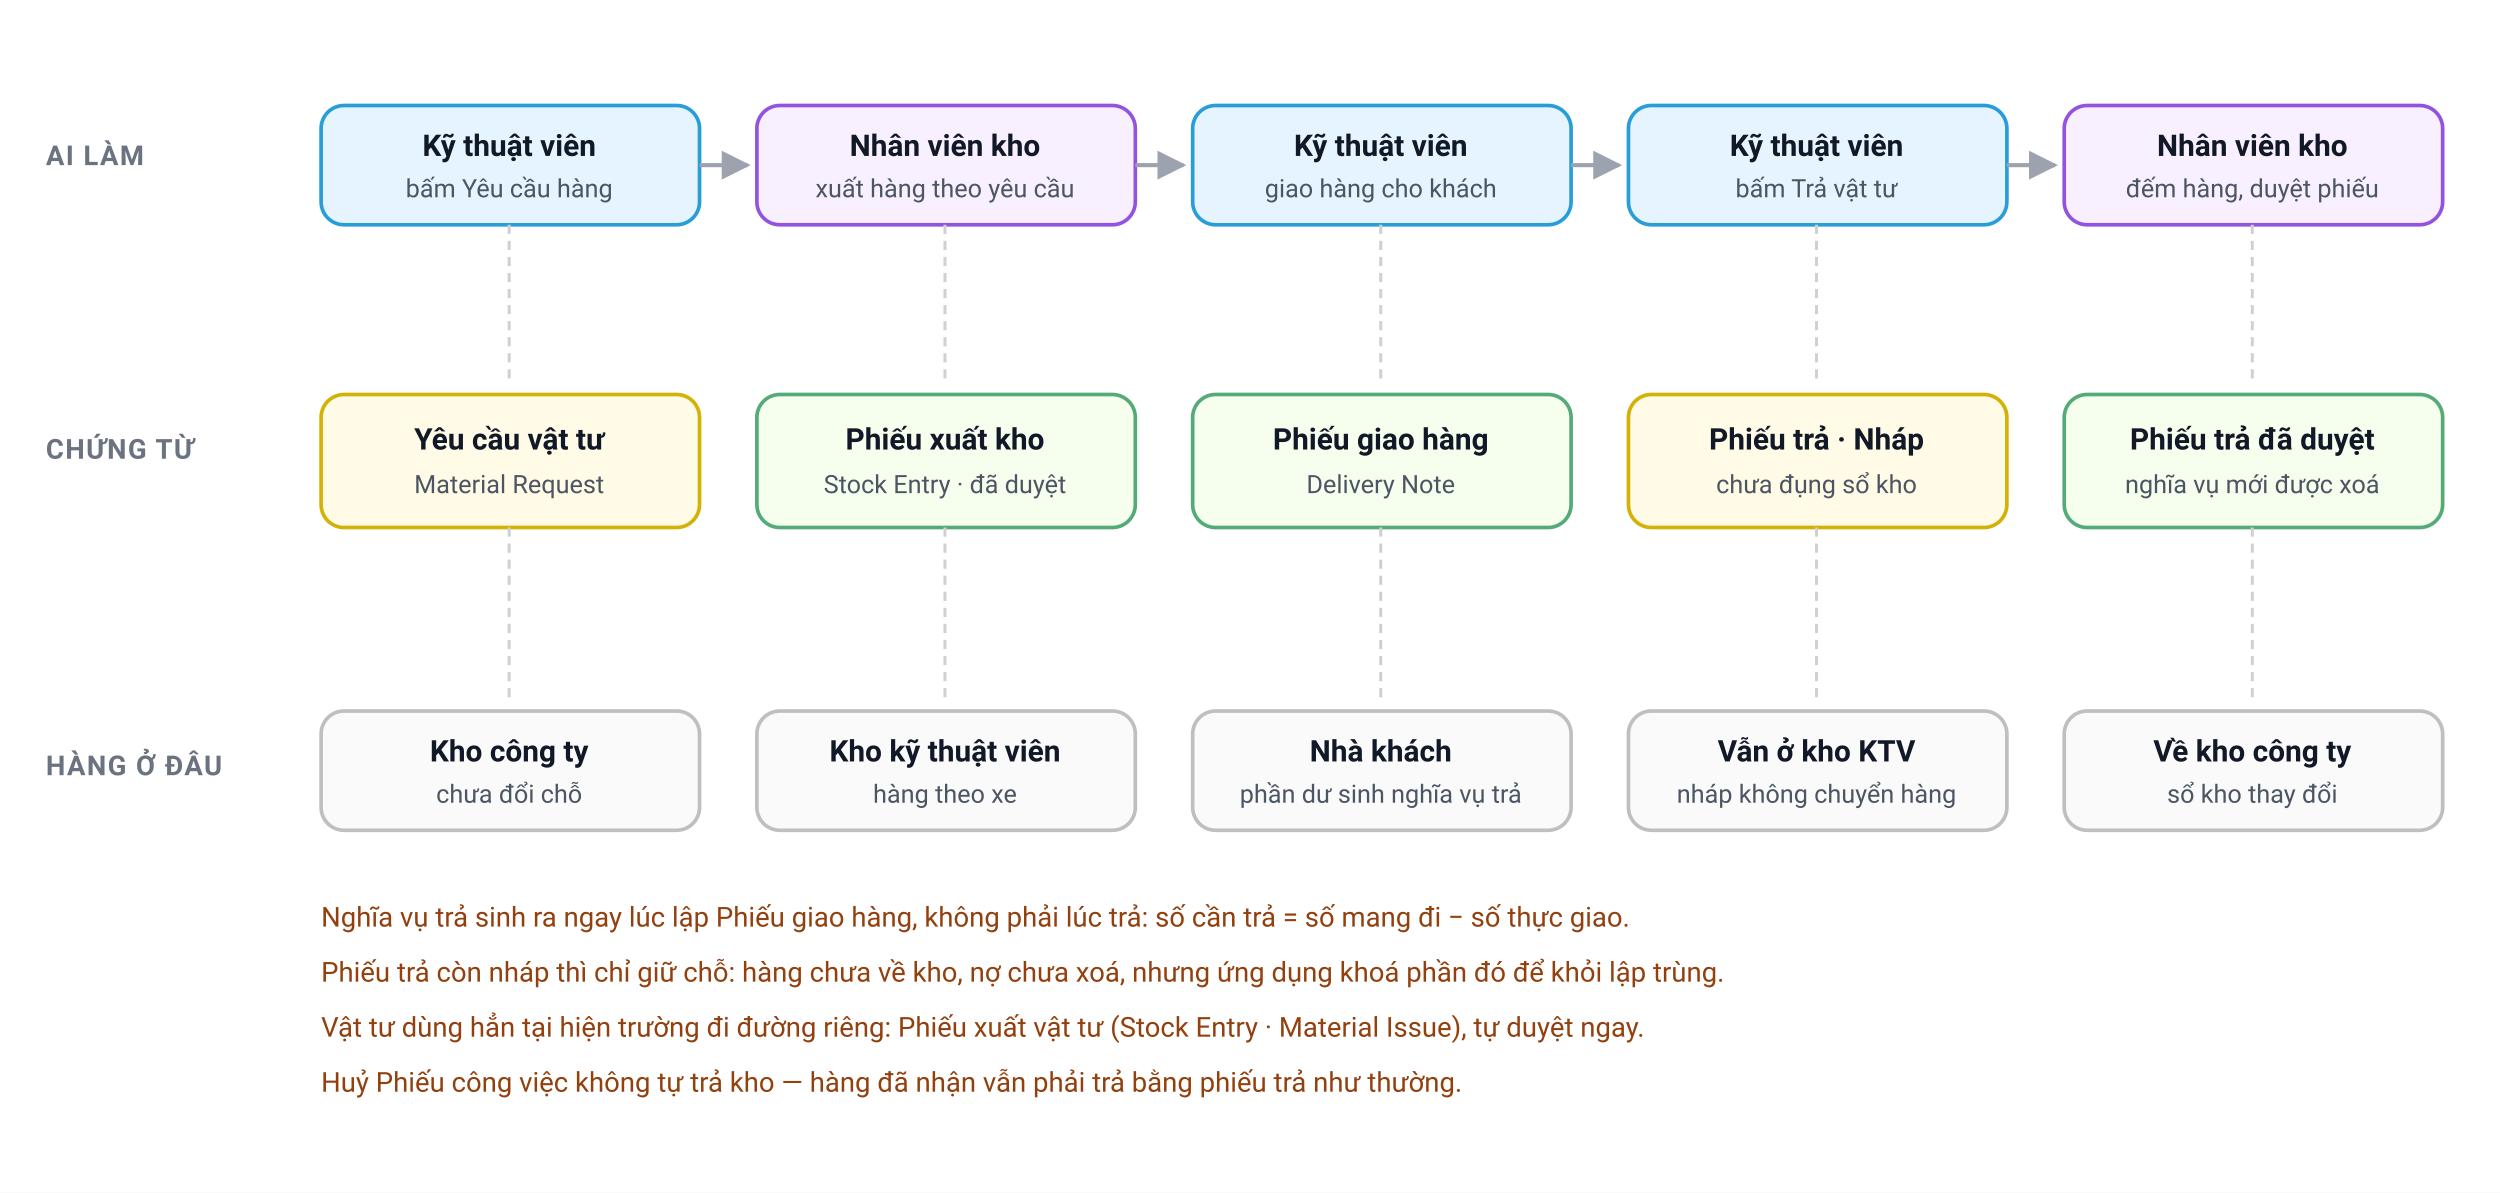
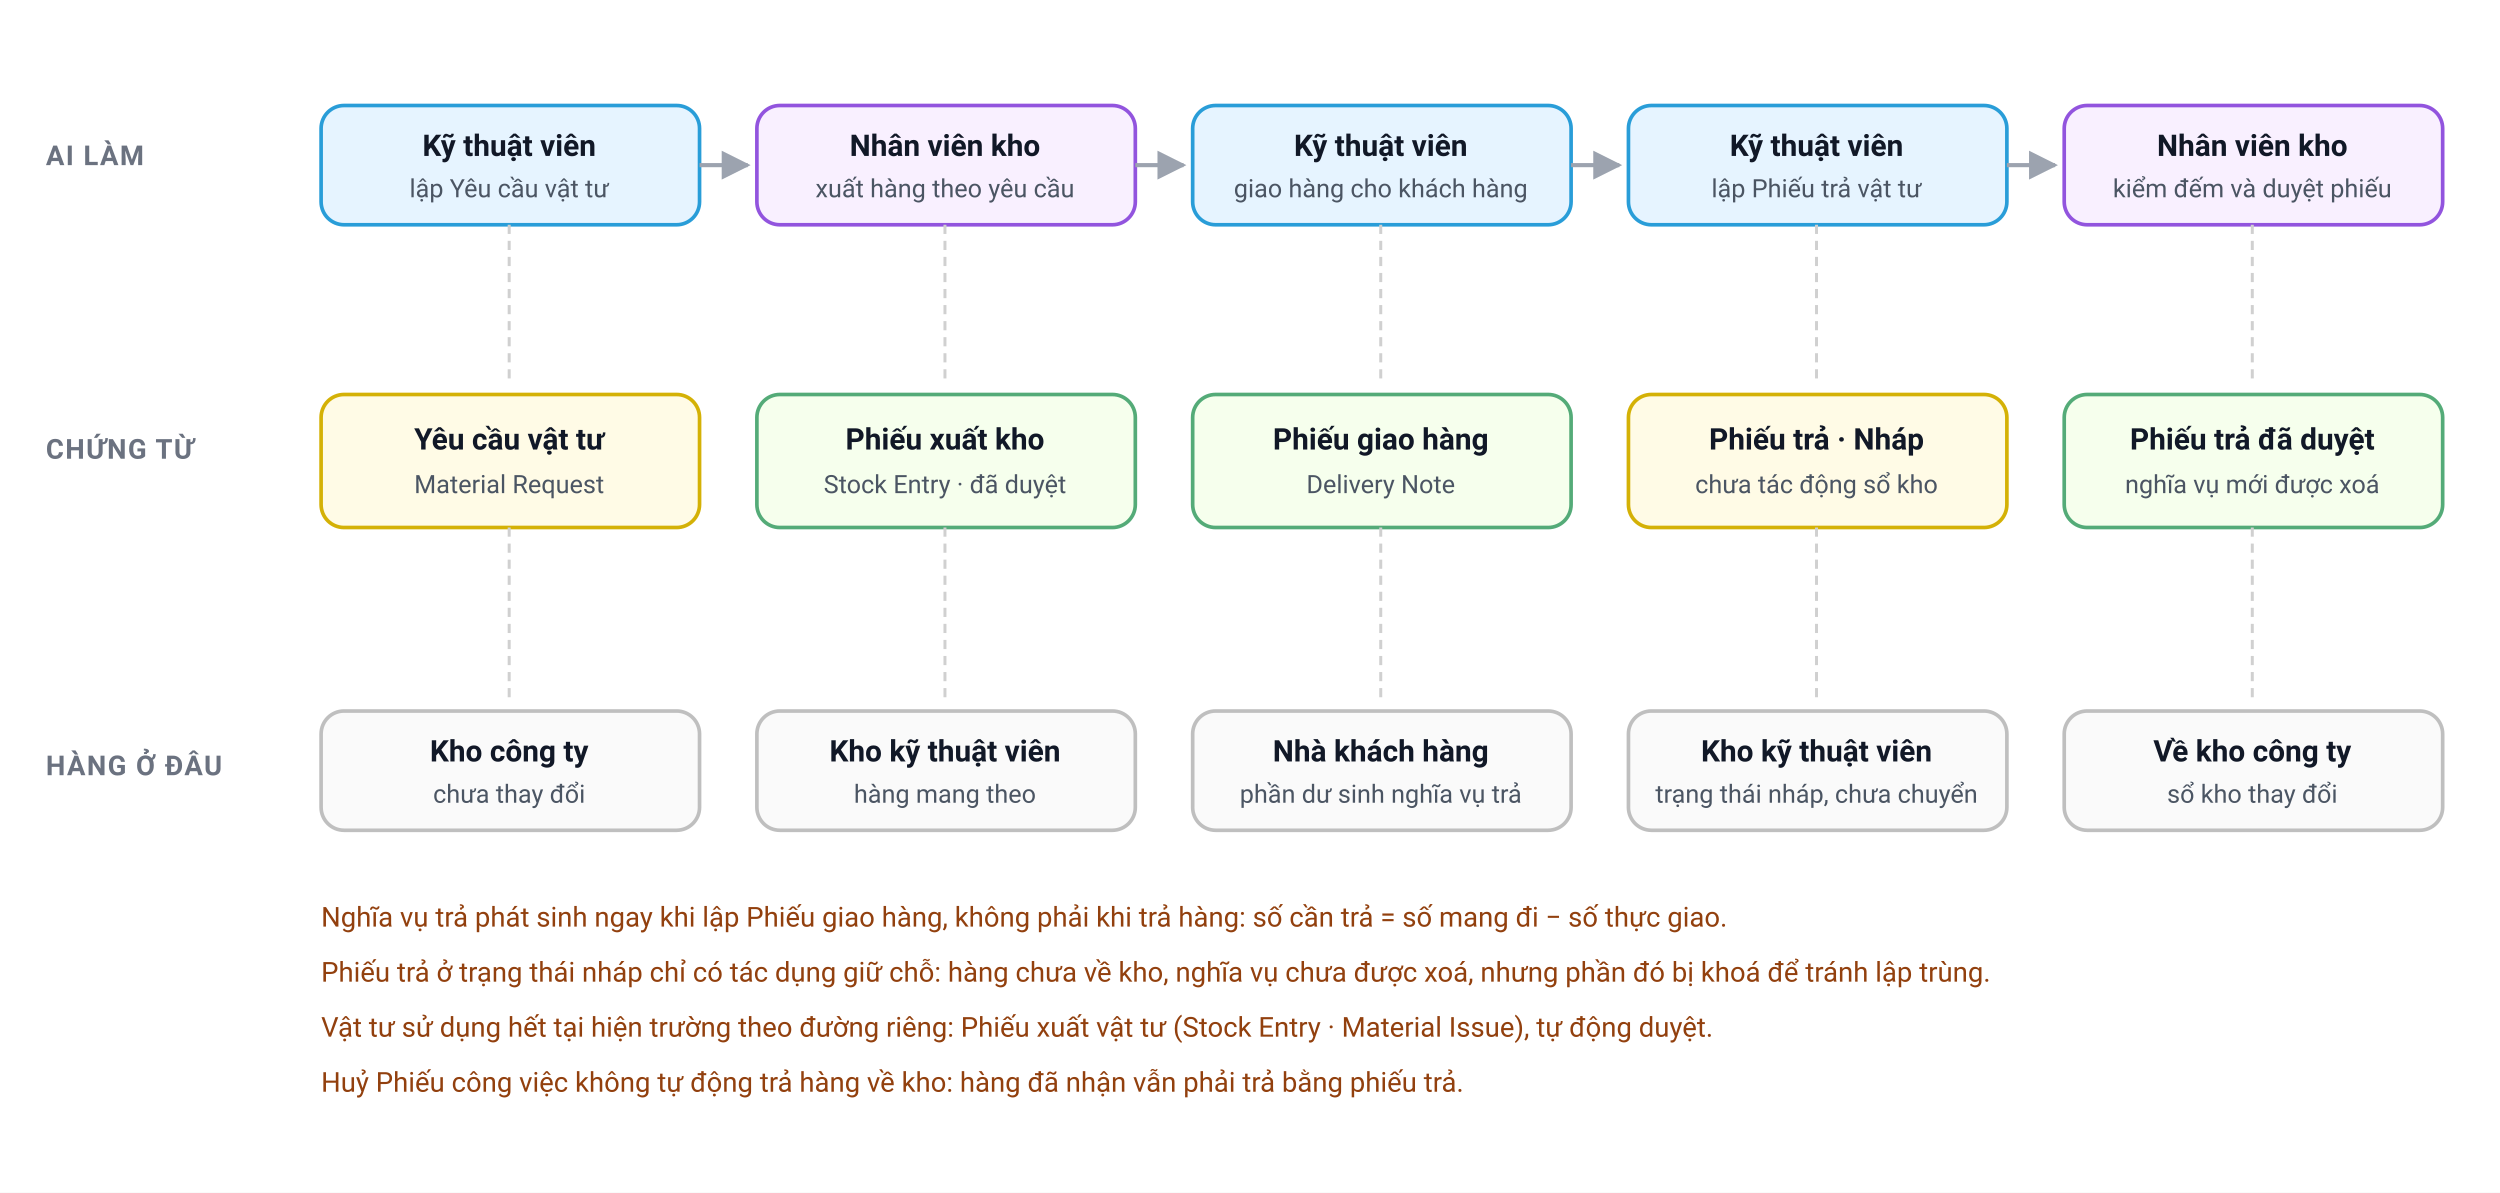
<svg xmlns="http://www.w3.org/2000/svg" viewBox="0 0 1090 520" width="1090" height="520" font-family="system-ui, -apple-system, 'Segoe UI', Roboto, Arial, sans-serif">
  <style>
    .box  { rx: 10; ry: 10; stroke-width: 1.6; }
    .tech { fill: #e6f4ff; stroke: #299dd8; }
    .wh   { fill: #f9f0ff; stroke: #9254de; }
    .doc  { fill: #fffbe6; stroke: #d4b106; }
    .docd { fill: #f6ffed; stroke: #54ab78; }
    .loc  { fill: #fafafa; stroke: #bfbfbf; }
    .tb   { font-size: 13px; font-weight: 600; fill: #111827; }
    .ts   { font-size: 11px; fill: #4b5563; }
    .arrow{ stroke: #9ca3af; stroke-width: 1.8; fill: none; }
    .thin { stroke: #d0d0d0; stroke-width: 1.3; fill: none; stroke-dasharray: 4 3; }
    .lane { font-size: 12px; font-weight: 700; fill: #6b7280; letter-spacing: .05em; }
    .note { font-size: 12px; fill: #92400e; }
  </style>
  <defs>
    <marker id="ah" viewBox="0 0 10 10" refX="9" refY="5" markerWidth="7" markerHeight="7" orient="auto">
      <path d="M0,0 L10,5 L0,10 z" fill="#9ca3af" />
    </marker>
  </defs>
  <rect x="0" y="0" width="1090" height="520" fill="#ffffff" />
  <text class="lane" x="20" y="72">AI LÀM</text>
  <text class="lane" x="20" y="200">CHỨNG TỪ</text>
  <text class="lane" x="20" y="338">HÀNG Ở ĐÂU</text>
  <rect class="box tech" x="140" y="46" width="165" height="52" />
  <text class="tb" x="222" y="68" text-anchor="middle">Kỹ thuật viên</text>
-   <text class="ts" x="222" y="86" text-anchor="middle">bấm Yêu cầu hàng</text>
+   <text class="ts" x="222" y="86" text-anchor="middle">lập Yêu cầu vật tư</text>
  <rect class="box wh" x="330" y="46" width="165" height="52" />
  <text class="tb" x="412" y="68" text-anchor="middle">Nhân viên kho</text>
  <text class="ts" x="412" y="86" text-anchor="middle">xuất hàng theo yêu cầu</text>
  <rect class="box tech" x="520" y="46" width="165" height="52" />
  <text class="tb" x="602" y="68" text-anchor="middle">Kỹ thuật viên</text>
-   <text class="ts" x="602" y="86" text-anchor="middle">giao hàng cho khách</text>
+   <text class="ts" x="602" y="86" text-anchor="middle">giao hàng cho khách hàng</text>
  <rect class="box tech" x="710" y="46" width="165" height="52" />
  <text class="tb" x="792" y="68" text-anchor="middle">Kỹ thuật viên</text>
-   <text class="ts" x="792" y="86" text-anchor="middle">bấm Trả vật tư</text>
+   <text class="ts" x="792" y="86" text-anchor="middle">lập Phiếu trả vật tư</text>
  <rect class="box wh" x="900" y="46" width="165" height="52" />
  <text class="tb" x="982" y="68" text-anchor="middle">Nhân viên kho</text>
-   <text class="ts" x="982" y="86" text-anchor="middle">đếm hàng, duyệt phiếu</text>
+   <text class="ts" x="982" y="86" text-anchor="middle">kiểm đếm và duyệt phiếu</text>
  <line class="arrow" x1="305" y1="72" x2="326" y2="72" marker-end="url(#ah)" />
  <line class="arrow" x1="495" y1="72" x2="516" y2="72" marker-end="url(#ah)" />
  <line class="arrow" x1="685" y1="72" x2="706" y2="72" marker-end="url(#ah)" />
  <line class="arrow" x1="875" y1="72" x2="896" y2="72" marker-end="url(#ah)" />
  <rect class="box doc" x="140" y="172" width="165" height="58" />
  <text class="tb" x="222" y="196" text-anchor="middle">Yêu cầu vật tư</text>
  <text class="ts" x="222" y="215" text-anchor="middle">Material Request</text>
  <rect class="box docd" x="330" y="172" width="165" height="58" />
  <text class="tb" x="412" y="196" text-anchor="middle">Phiếu xuất kho</text>
  <text class="ts" x="412" y="215" text-anchor="middle">Stock Entry · đã duyệt</text>
  <rect class="box docd" x="520" y="172" width="165" height="58" />
  <text class="tb" x="602" y="196" text-anchor="middle">Phiếu giao hàng</text>
  <text class="ts" x="602" y="215" text-anchor="middle">Delivery Note</text>
  <rect class="box doc" x="710" y="172" width="165" height="58" />
  <text class="tb" x="792" y="196" text-anchor="middle">Phiếu trả · Nháp</text>
-   <text class="ts" x="792" y="215" text-anchor="middle">chưa đụng sổ kho</text>
+   <text class="ts" x="792" y="215" text-anchor="middle">chưa tác động sổ kho</text>
  <rect class="box docd" x="900" y="172" width="165" height="58" />
  <text class="tb" x="982" y="196" text-anchor="middle">Phiếu trả đã duyệt</text>
  <text class="ts" x="982" y="215" text-anchor="middle">nghĩa vụ mới được xoá</text>
  <line class="thin" x1="222" y1="98" x2="222" y2="168" />
  <line class="thin" x1="412" y1="98" x2="412" y2="168" />
  <line class="thin" x1="602" y1="98" x2="602" y2="168" />
  <line class="thin" x1="792" y1="98" x2="792" y2="168" />
  <line class="thin" x1="982" y1="98" x2="982" y2="168" />
  <rect class="box loc" x="140" y="310" width="165" height="52" />
  <text class="tb" x="222" y="332" text-anchor="middle">Kho công ty</text>
-   <text class="ts" x="222" y="350" text-anchor="middle">chưa đổi chỗ</text>
+   <text class="ts" x="222" y="350" text-anchor="middle">chưa thay đổi</text>
  <rect class="box loc" x="330" y="310" width="165" height="52" />
  <text class="tb" x="412" y="332" text-anchor="middle">Kho kỹ thuật viên</text>
-   <text class="ts" x="412" y="350" text-anchor="middle">hàng theo xe</text>
+   <text class="ts" x="412" y="350" text-anchor="middle">hàng mang theo</text>
  <rect class="box loc" x="520" y="310" width="165" height="52" />
-   <text class="tb" x="602" y="332" text-anchor="middle">Nhà khách</text>
+   <text class="tb" x="602" y="332" text-anchor="middle">Nhà khách hàng</text>
  <text class="ts" x="602" y="350" text-anchor="middle">phần dư sinh nghĩa vụ trả</text>
  <rect class="box loc" x="710" y="310" width="165" height="52" />
-   <text class="tb" x="792" y="332" text-anchor="middle">Vẫn ở kho KTV</text>
-   <text class="ts" x="792" y="350" text-anchor="middle">nháp không chuyển hàng</text>
+   <text class="tb" x="792" y="332" text-anchor="middle">Kho kỹ thuật viên</text>
+   <text class="ts" x="792" y="350" text-anchor="middle">trạng thái nháp, chưa chuyển</text>
  <rect class="box loc" x="900" y="310" width="165" height="52" />
  <text class="tb" x="982" y="332" text-anchor="middle">Về kho công ty</text>
  <text class="ts" x="982" y="350" text-anchor="middle">sổ kho thay đổi</text>
  <line class="thin" x1="222" y1="230" x2="222" y2="306" />
  <line class="thin" x1="412" y1="230" x2="412" y2="306" />
  <line class="thin" x1="602" y1="230" x2="602" y2="306" />
  <line class="thin" x1="792" y1="230" x2="792" y2="306" />
  <line class="thin" x1="982" y1="230" x2="982" y2="306" />
-   <text class="note" x="140" y="404">Nghĩa vụ trả sinh ra ngay lúc lập Phiếu giao hàng, không phải lúc trả: số cần trả = số mang đi − số thực giao.</text>
-   <text class="note" x="140" y="428">Phiếu trả còn nháp thì chỉ giữ chỗ: hàng chưa về kho, nợ chưa xoá, nhưng ứng dụng khoá phần đó để khỏi lập trùng.</text>
-   <text class="note" x="140" y="452">Vật tư dùng hẳn tại hiện trường đi đường riêng: Phiếu xuất vật tư (Stock Entry · Material Issue), tự duyệt ngay.</text>
-   <text class="note" x="140" y="476">Huỷ Phiếu công việc không tự trả kho — hàng đã nhận vẫn phải trả bằng phiếu trả như thường.</text>
+   <text class="note" x="140" y="404">Nghĩa vụ trả phát sinh ngay khi lập Phiếu giao hàng, không phải khi trả hàng: số cần trả = số mang đi − số thực giao.</text>
+   <text class="note" x="140" y="428">Phiếu trả ở trạng thái nháp chỉ có tác dụng giữ chỗ: hàng chưa về kho, nghĩa vụ chưa được xoá, nhưng phần đó bị khoá để tránh lập trùng.</text>
+   <text class="note" x="140" y="452">Vật tư sử dụng hết tại hiện trường theo đường riêng: Phiếu xuất vật tư (Stock Entry · Material Issue), tự động duyệt.</text>
+   <text class="note" x="140" y="476">Huỷ Phiếu công việc không tự động trả hàng về kho: hàng đã nhận vẫn phải trả bằng phiếu trả.</text>
</svg>
